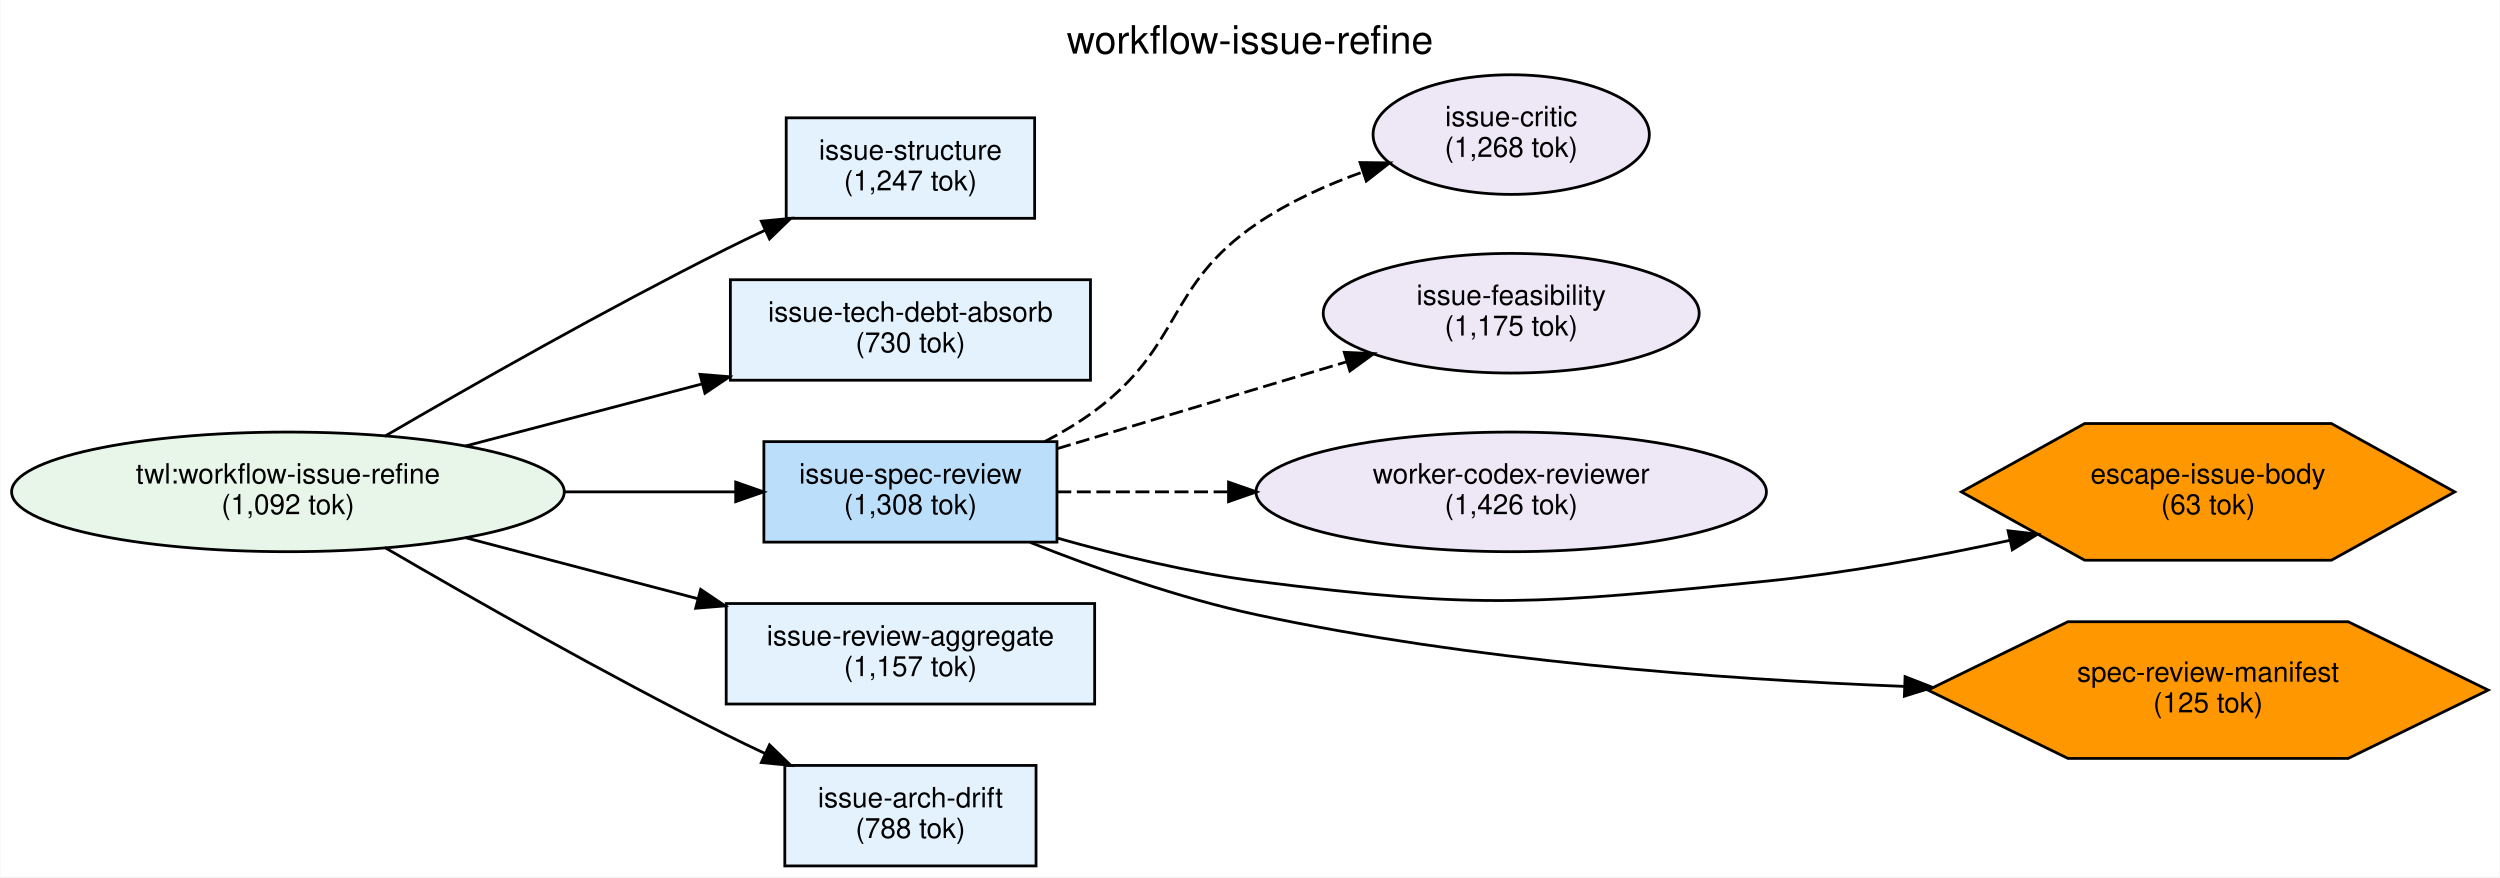
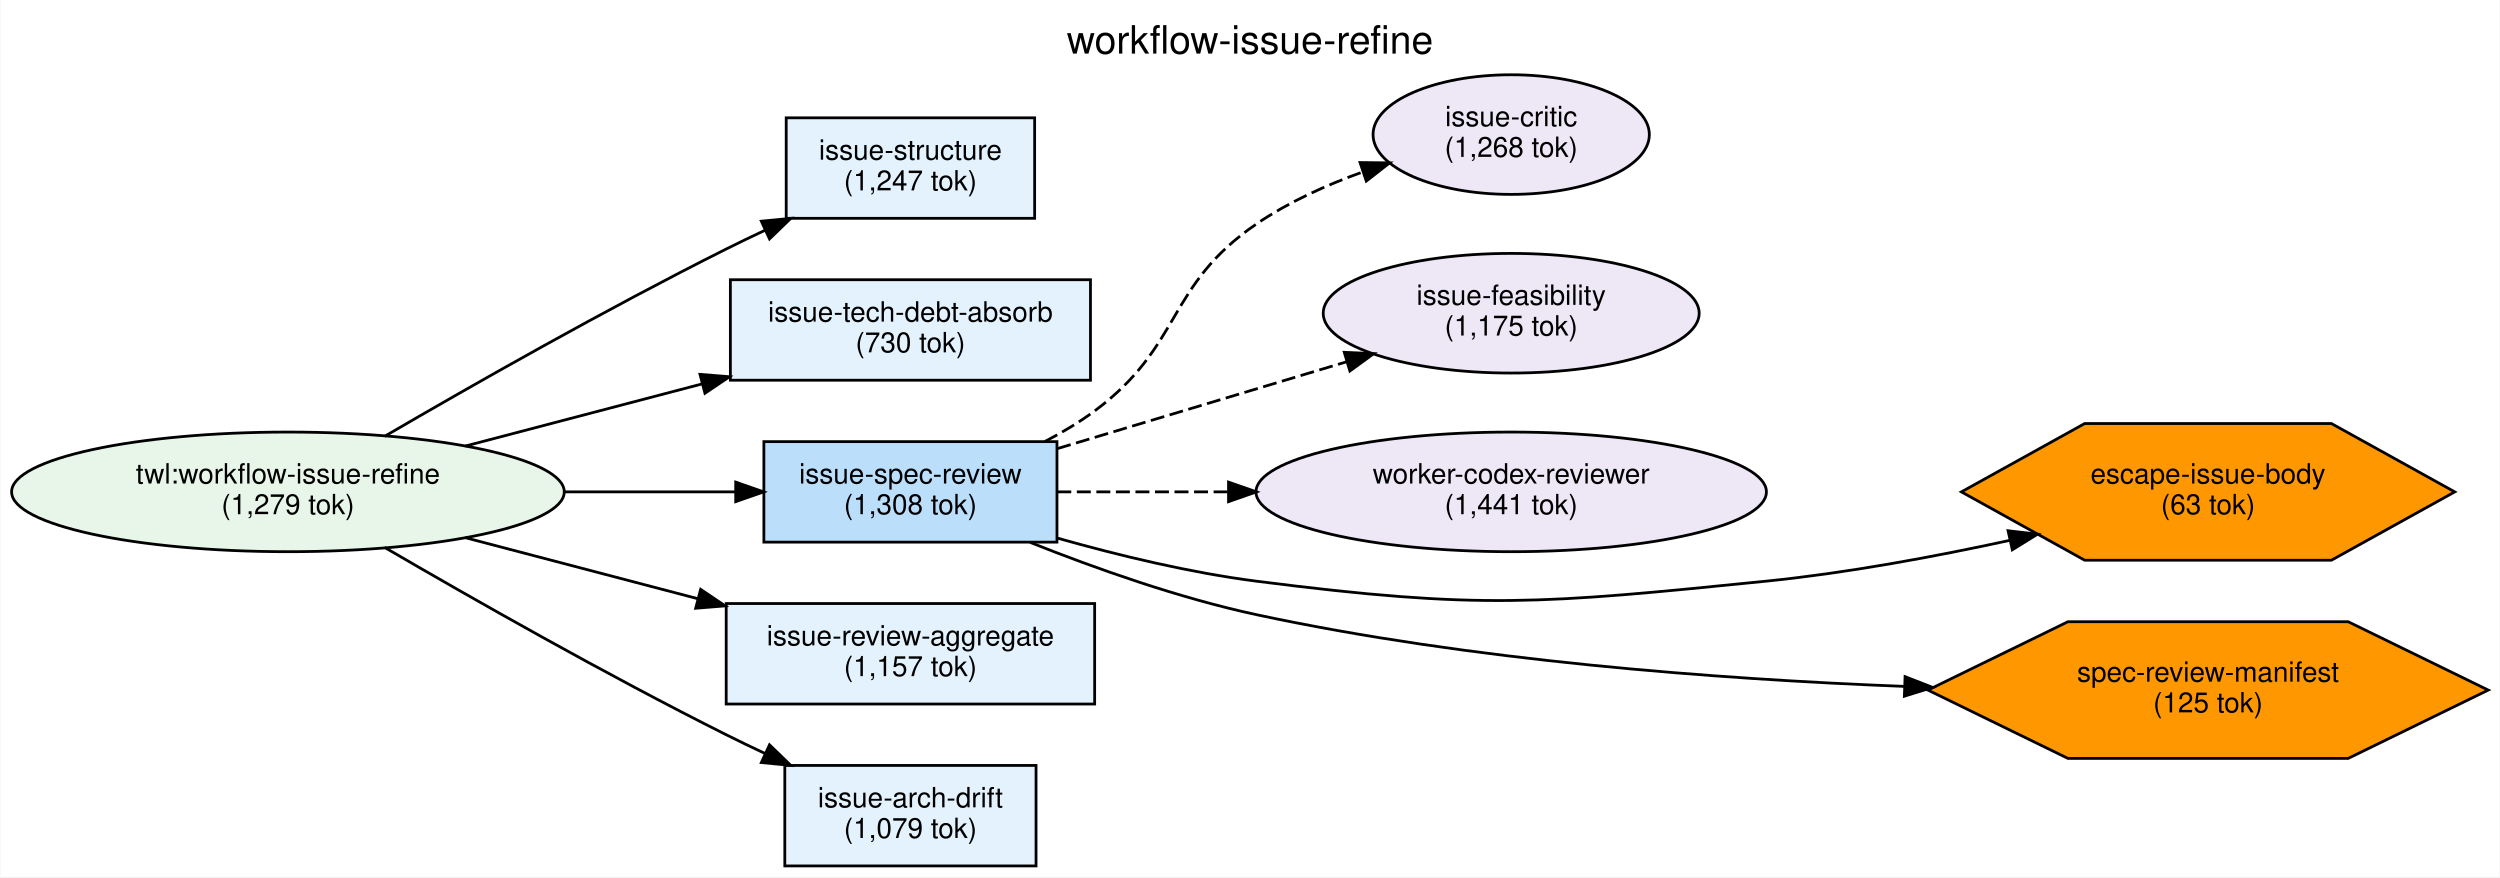
<svg xmlns="http://www.w3.org/2000/svg" width="895pt" height="314pt" viewBox="0.00 0.00 895.28 314.21">
  <g id="graph0" class="graph" transform="scale(1 1) rotate(0) translate(4 310.21)">
    <polygon fill="white" stroke="transparent" points="-4,4 -4,-310.21 891.28,-310.21 891.28,4 -4,4" />
    <text text-anchor="middle" x="443.64" y="-291.01" font-family="Helvetica,sans-Serif" font-size="14.00">workflow-issue-refine</text>
    <g id="node1" class="node">
      <ellipse fill="#e8f5e9" stroke="black" cx="98.99" cy="-134" rx="98.99" ry="21.43" />
      <text text-anchor="middle" x="98.99" y="-137" font-family="Helvetica,sans-Serif" font-size="10.00">twl:workflow-issue-refine</text>
-       <text text-anchor="middle" x="98.99" y="-126" font-family="Helvetica,sans-Serif" font-size="10.00">(1,092 tok)</text>
+       <text text-anchor="middle" x="98.99" y="-126" font-family="Helvetica,sans-Serif" font-size="10.00">(1,279 tok)</text>
    </g>
    <g id="node2" class="node">
      <polygon fill="#e3f2fd" stroke="black" points="366.49,-268 277.49,-268 277.49,-232 366.49,-232 366.49,-268" />
      <text text-anchor="middle" x="321.99" y="-253" font-family="Helvetica,sans-Serif" font-size="10.00">issue-structure</text>
      <text text-anchor="middle" x="321.99" y="-242" font-family="Helvetica,sans-Serif" font-size="10.00">(1,247 tok)</text>
    </g>
    <g id="edge1" class="edge">
      <path fill="none" stroke="black" d="M133.61,-153.89C164.89,-172.13 213.01,-199.48 255.99,-221 260.5,-223.26 265.23,-225.53 269.98,-227.76" />
      <polygon fill="black" stroke="black" points="268.58,-230.97 279.12,-231.98 271.51,-224.61 268.58,-230.97" />
    </g>
    <g id="node3" class="node">
      <polygon fill="#e3f2fd" stroke="black" points="386.49,-210 257.49,-210 257.49,-174 386.49,-174 386.49,-210" />
      <text text-anchor="middle" x="321.99" y="-195" font-family="Helvetica,sans-Serif" font-size="10.00">issue-tech-debt-absorb</text>
      <text text-anchor="middle" x="321.99" y="-184" font-family="Helvetica,sans-Serif" font-size="10.00">(730 tok)</text>
    </g>
    <g id="edge2" class="edge">
      <path fill="none" stroke="black" d="M162.44,-150.39C188.81,-157.31 219.72,-165.42 247.21,-172.64" />
      <polygon fill="black" stroke="black" points="246.61,-176.1 257.17,-175.25 248.38,-169.33 246.61,-176.1" />
    </g>
    <g id="node4" class="node">
      <polygon fill="#bbdefb" stroke="black" points="374.49,-152 269.49,-152 269.49,-116 374.49,-116 374.49,-152" />
      <text text-anchor="middle" x="321.99" y="-137" font-family="Helvetica,sans-Serif" font-size="10.00">issue-spec-review</text>
      <text text-anchor="middle" x="321.99" y="-126" font-family="Helvetica,sans-Serif" font-size="10.00">(1,308 tok)</text>
    </g>
    <g id="edge3" class="edge">
      <path fill="none" stroke="black" d="M198.21,-134C218.93,-134 240.23,-134 259.15,-134" />
      <polygon fill="black" stroke="black" points="259.4,-137.5 269.4,-134 259.4,-130.5 259.4,-137.5" />
    </g>
    <g id="node5" class="node">
      <polygon fill="#e3f2fd" stroke="black" points="387.99,-94 255.99,-94 255.99,-58 387.99,-58 387.99,-94" />
      <text text-anchor="middle" x="321.99" y="-79" font-family="Helvetica,sans-Serif" font-size="10.00">issue-review-aggregate</text>
      <text text-anchor="middle" x="321.99" y="-68" font-family="Helvetica,sans-Serif" font-size="10.00">(1,157 tok)</text>
    </g>
    <g id="edge4" class="edge">
      <path fill="none" stroke="black" d="M162.44,-117.61C188.36,-110.81 218.66,-102.86 245.78,-95.74" />
      <polygon fill="black" stroke="black" points="246.84,-99.08 255.62,-93.16 245.06,-92.31 246.84,-99.08" />
    </g>
    <g id="node6" class="node">
      <polygon fill="#e3f2fd" stroke="black" points="366.99,-36 276.99,-36 276.99,0 366.99,0 366.99,-36" />
      <text text-anchor="middle" x="321.99" y="-21" font-family="Helvetica,sans-Serif" font-size="10.00">issue-arch-drift</text>
-       <text text-anchor="middle" x="321.99" y="-10" font-family="Helvetica,sans-Serif" font-size="10.00">(788 tok)</text>
+       <text text-anchor="middle" x="321.99" y="-10" font-family="Helvetica,sans-Serif" font-size="10.00">(1,079 tok)</text>
    </g>
    <g id="edge5" class="edge">
      <path fill="none" stroke="black" d="M133.61,-114.11C164.89,-95.87 213.01,-68.52 255.99,-47 260.5,-44.74 265.23,-42.47 269.98,-40.24" />
      <polygon fill="black" stroke="black" points="271.51,-43.39 279.12,-36.02 268.58,-37.03 271.51,-43.39" />
    </g>
    <g id="node7" class="node">
      <ellipse fill="#ede7f6" stroke="black" cx="537.21" cy="-262" rx="49.49" ry="21.43" />
      <text text-anchor="middle" x="537.21" y="-265" font-family="Helvetica,sans-Serif" font-size="10.00">issue-critic</text>
      <text text-anchor="middle" x="537.21" y="-254" font-family="Helvetica,sans-Serif" font-size="10.00">(1,268 tok)</text>
    </g>
    <g id="edge6" class="edge">
      <path fill="none" stroke="black" stroke-dasharray="5,2" d="M370.19,-152.07C376.42,-155.3 382.53,-158.95 387.99,-163 419.62,-186.47 413.46,-207.79 445.99,-230 457.36,-237.77 470.83,-243.86 483.84,-248.54" />
      <polygon fill="black" stroke="black" points="483.06,-251.98 493.66,-251.86 485.3,-245.34 483.06,-251.98" />
    </g>
    <g id="node8" class="node">
      <ellipse fill="#ede7f6" stroke="black" cx="537.21" cy="-198" rx="67.35" ry="21.43" />
      <text text-anchor="middle" x="537.21" y="-201" font-family="Helvetica,sans-Serif" font-size="10.00">issue-feasibility</text>
      <text text-anchor="middle" x="537.21" y="-190" font-family="Helvetica,sans-Serif" font-size="10.00">(1,175 tok)</text>
    </g>
    <g id="edge7" class="edge">
      <path fill="none" stroke="black" stroke-dasharray="5,2" d="M374.6,-149.49C405.88,-158.88 445.85,-170.88 478.21,-180.59" />
      <polygon fill="black" stroke="black" points="477.41,-184 487.99,-183.53 479.42,-177.3 477.41,-184" />
    </g>
    <g id="node9" class="node">
      <ellipse fill="#ede7f6" stroke="black" cx="537.21" cy="-134" rx="91.43" ry="21.43" />
      <text text-anchor="middle" x="537.21" y="-137" font-family="Helvetica,sans-Serif" font-size="10.00">worker-codex-reviewer</text>
-       <text text-anchor="middle" x="537.21" y="-126" font-family="Helvetica,sans-Serif" font-size="10.00">(1,426 tok)</text>
+       <text text-anchor="middle" x="537.21" y="-126" font-family="Helvetica,sans-Serif" font-size="10.00">(1,441 tok)</text>
    </g>
    <g id="edge8" class="edge">
      <path fill="none" stroke="black" stroke-dasharray="5,2" d="M374.6,-134C393.12,-134 414.68,-134 435.9,-134" />
      <polygon fill="black" stroke="black" points="435.95,-137.5 445.95,-134 435.95,-130.5 435.95,-137.5" />
    </g>
    <g id="node10" class="node">
      <polygon fill="#ff9800" stroke="black" points="875.22,-134 831.03,-158.49 742.67,-158.49 698.49,-134 742.67,-109.51 831.03,-109.51 875.22,-134" />
      <text text-anchor="middle" x="786.85" y="-137" font-family="Helvetica,sans-Serif" font-size="10.00">escape-issue-body</text>
      <text text-anchor="middle" x="786.85" y="-126" font-family="Helvetica,sans-Serif" font-size="10.00">(63 tok)</text>
    </g>
    <g id="edge9" class="edge">
      <path fill="none" stroke="black" d="M374.78,-117.4C396.53,-111.25 422.24,-105.04 445.99,-102 526.42,-91.71 547.75,-93.88 628.42,-102 657.34,-104.91 688.8,-110.75 715.94,-116.66" />
      <polygon fill="black" stroke="black" points="715.21,-120.08 725.73,-118.83 716.73,-113.25 715.21,-120.08" />
    </g>
    <g id="node11" class="node">
      <polygon fill="#ff9800" stroke="black" points="887.21,-63 837.03,-87.49 736.67,-87.49 686.49,-63 736.67,-38.51 837.03,-38.51 887.21,-63" />
      <text text-anchor="middle" x="786.85" y="-66" font-family="Helvetica,sans-Serif" font-size="10.00">spec-review-manifest</text>
      <text text-anchor="middle" x="786.85" y="-55" font-family="Helvetica,sans-Serif" font-size="10.00">(125 tok)</text>
    </g>
    <g id="edge10" class="edge">
      <path fill="none" stroke="black" d="M364.88,-115.9C388.3,-106.58 418.27,-95.95 445.99,-90 522.5,-73.58 610.64,-66.92 677.98,-64.32" />
      <polygon fill="black" stroke="black" points="678.31,-67.81 688.18,-63.95 678.06,-60.81 678.31,-67.81" />
    </g>
  </g>
</svg>
